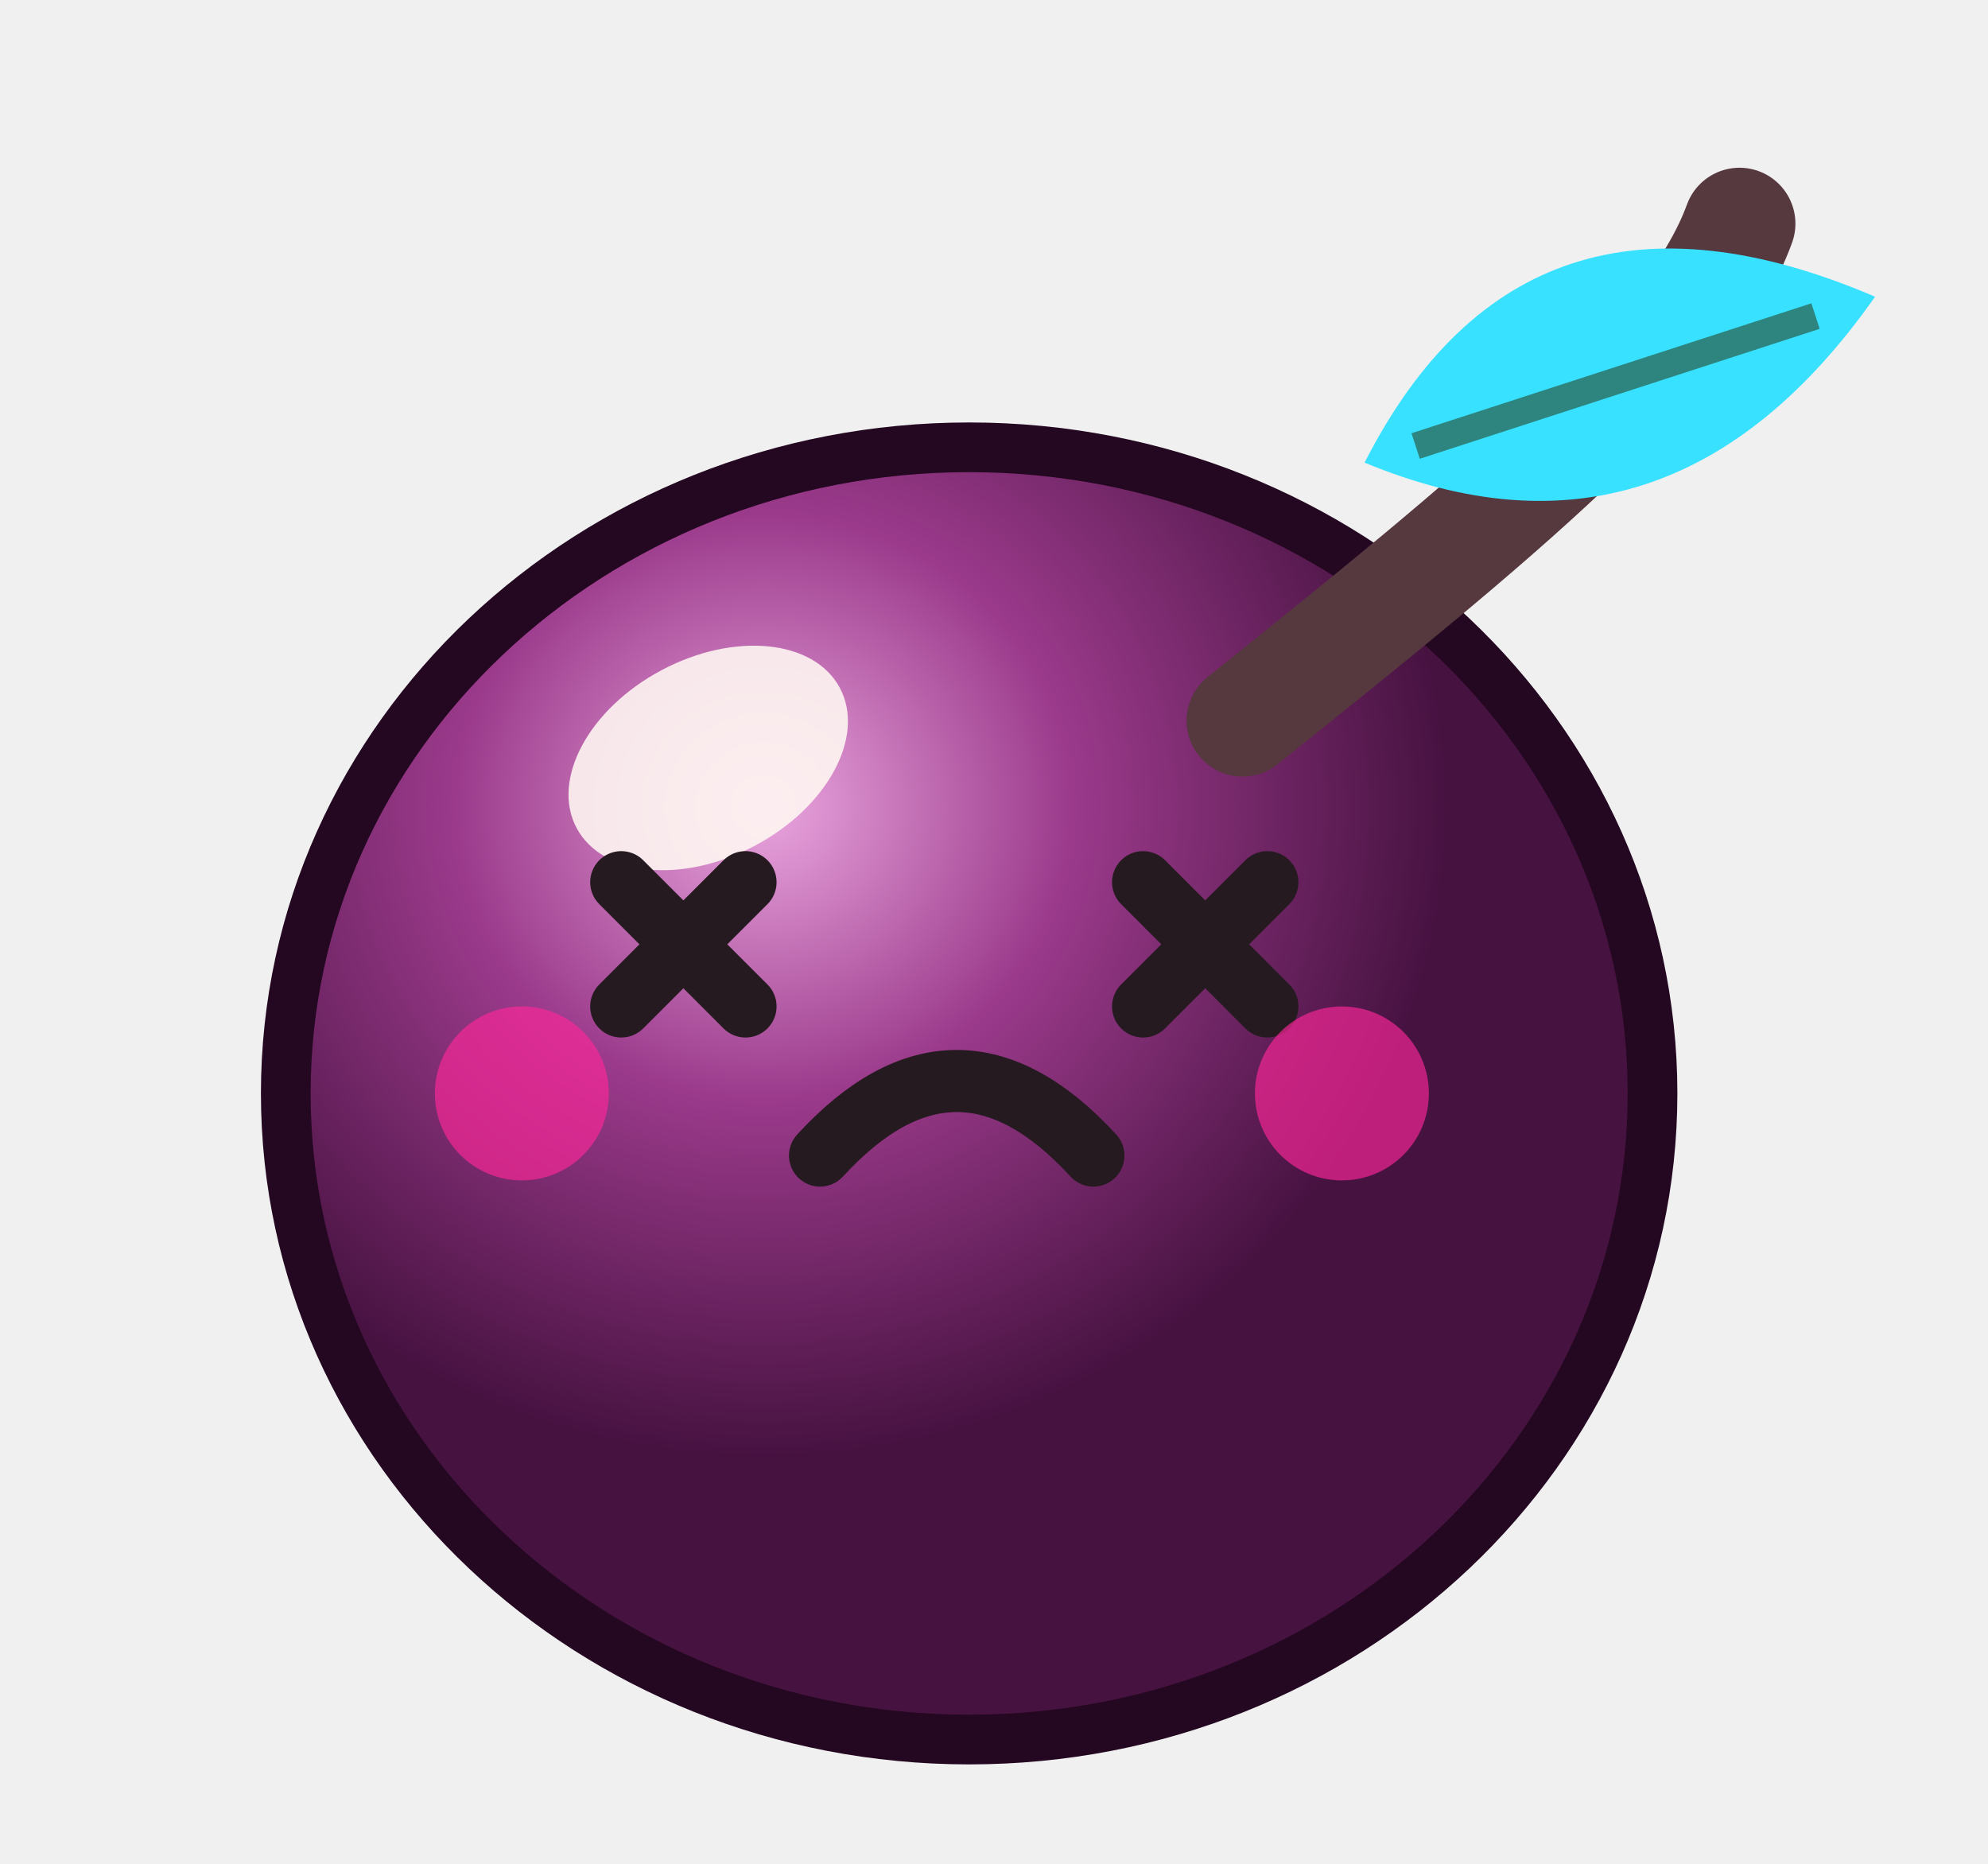
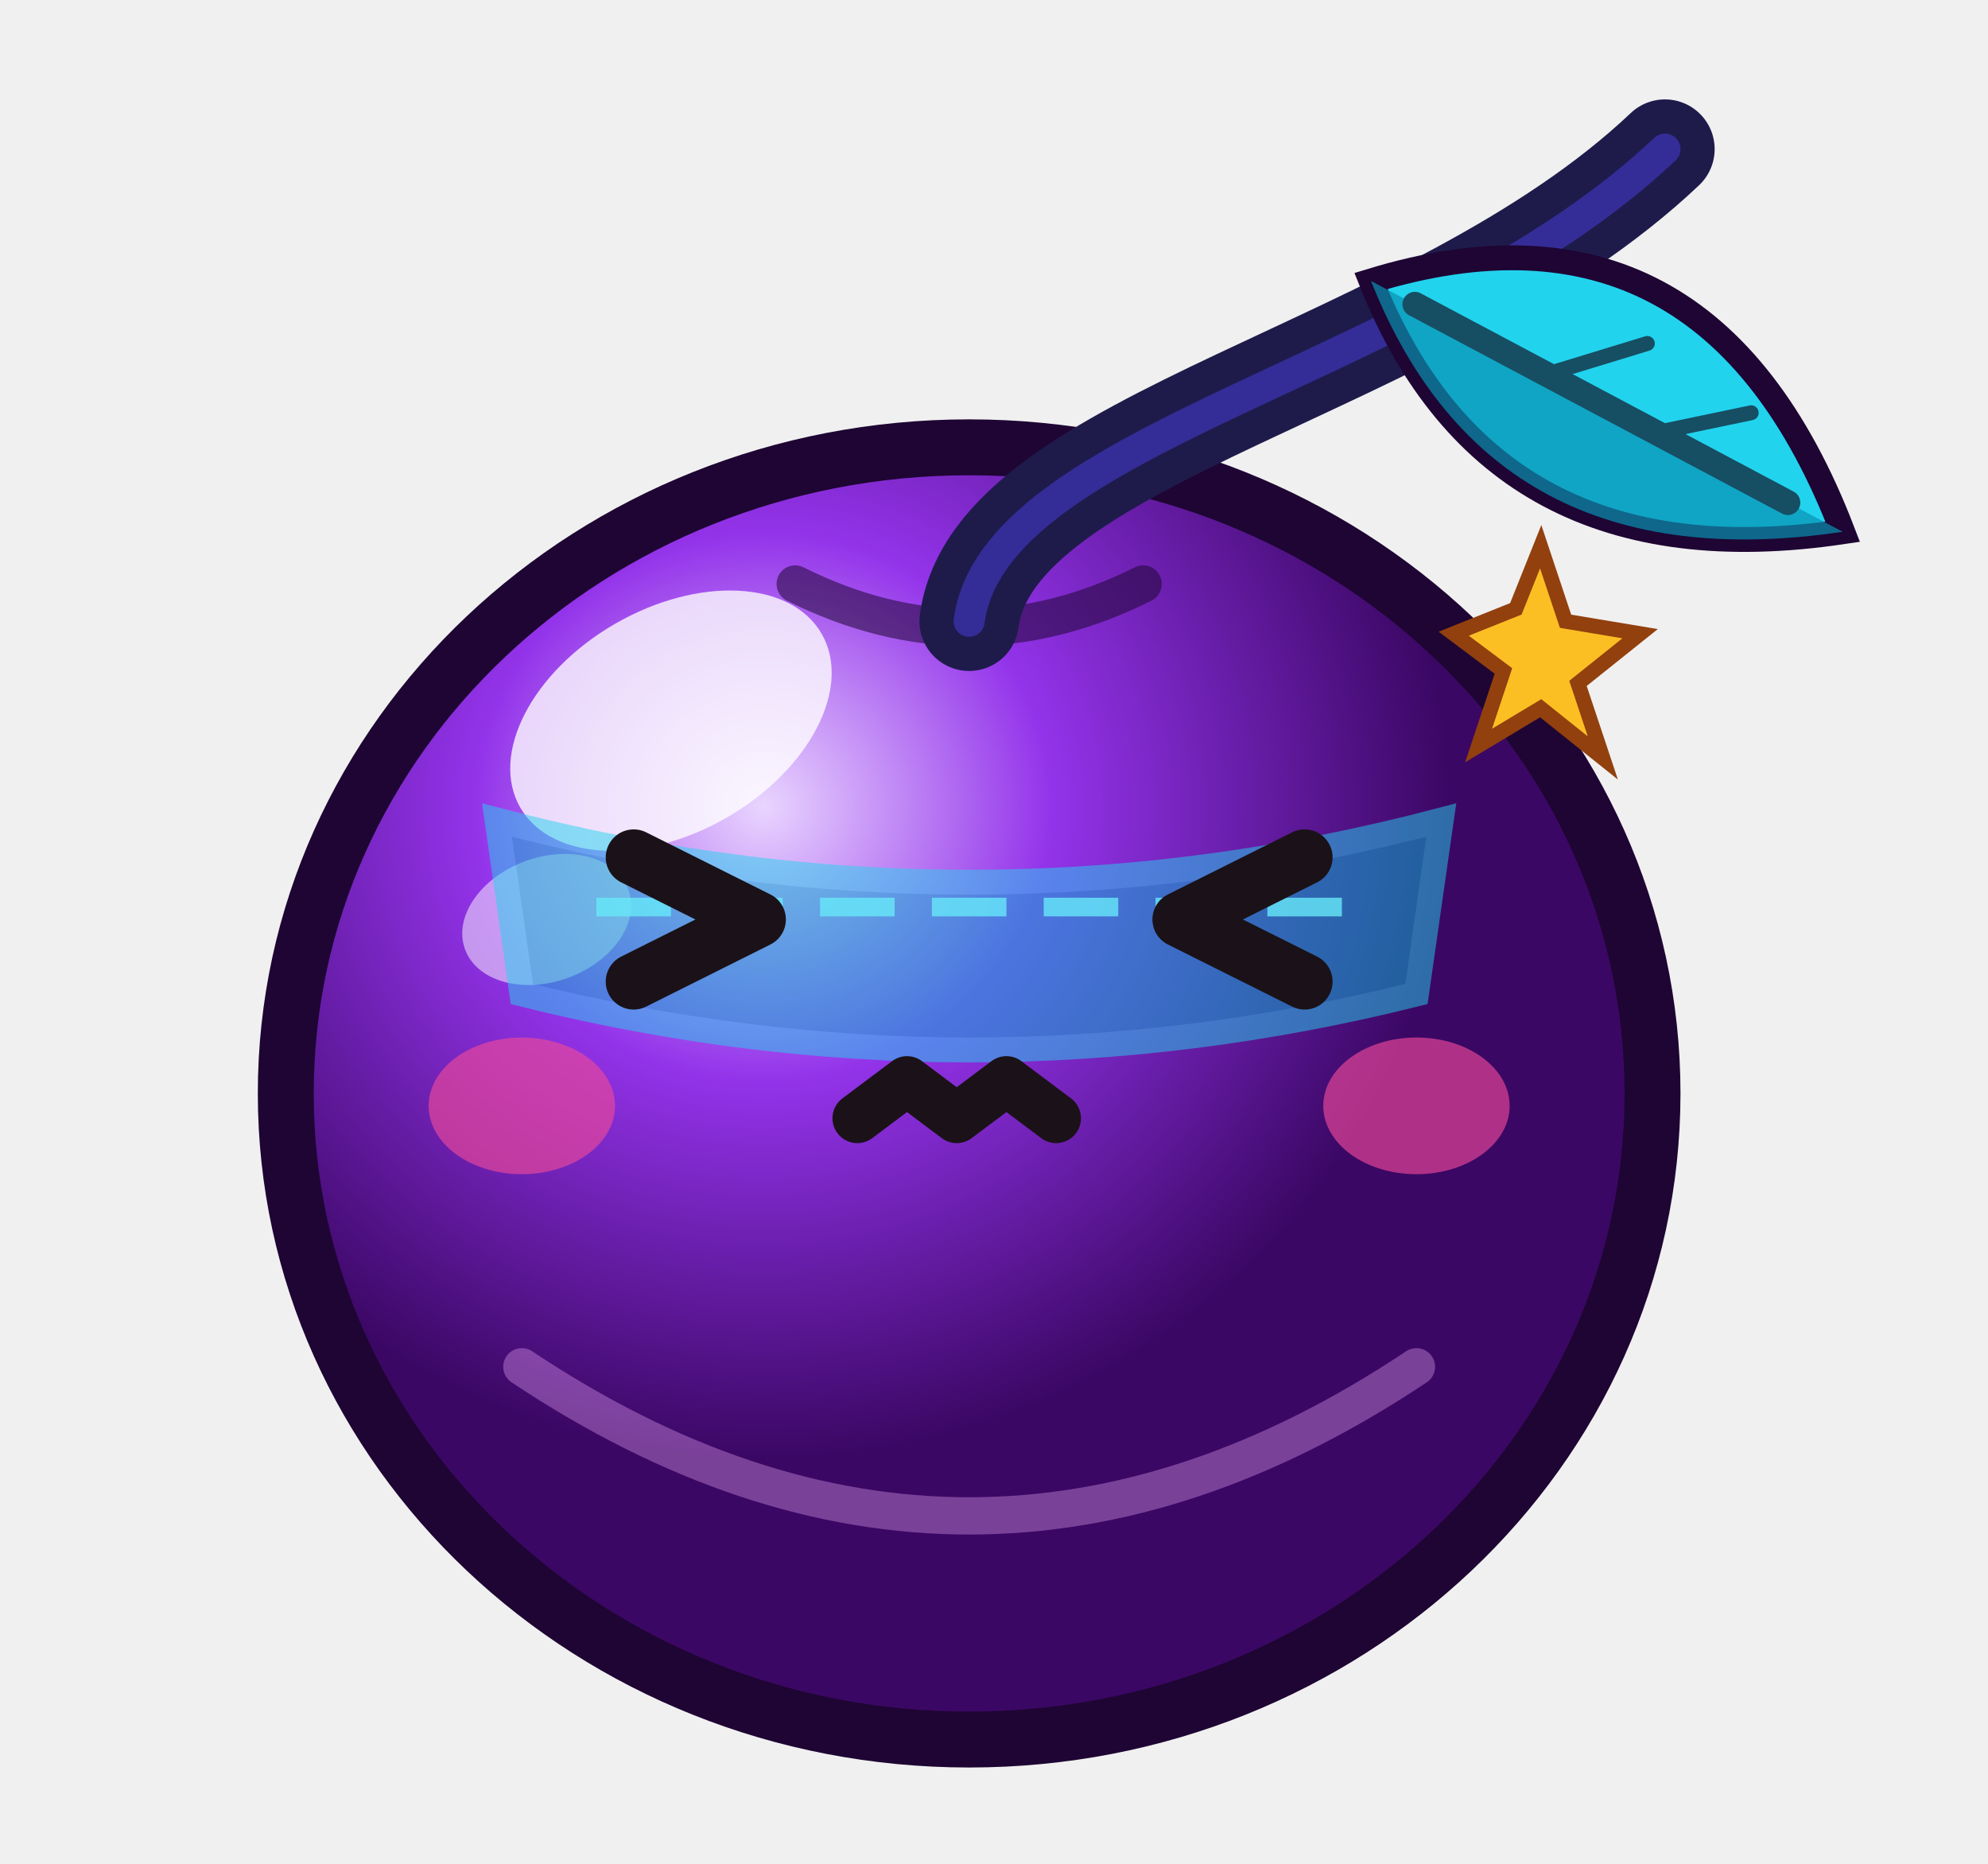
<svg xmlns="http://www.w3.org/2000/svg" width="160" height="150" viewBox="0 0 160 150">
  <defs>
-     <radialGradient id="g" cx="35%" cy="28%">
-       <stop offset="0" stop-color="#EAA6DF" />
-       <stop offset=".45" stop-color="#9B3A8B" />
-       <stop offset="1" stop-color="#461240" />
+     <radialGradient id="cherry_grad" cx="35%" cy="28%">
+       <stop offset="0%" stop-color="#E9D5FF" />
+       <stop offset="42%" stop-color="#9333EA" />
+       <stop offset="100%" stop-color="#3B0764" />
    </radialGradient>
  </defs>
-   <ellipse cx="78" cy="88" rx="55" ry="52" fill="url(#g)" stroke="#240721" stroke-width="4" />
-   <ellipse cx="57" cy="61" rx="12" ry="8" fill="#FFF8F2" opacity=".88" transform="rotate(-28 57 61)" />
-   <path d="M100 58 C120 42 136 29 140 18" fill="none" stroke="#56383F" stroke-width="9" stroke-linecap="round" />
-   <path d="M 108.84 31 Q 129 10.84 152.04 31 Q 129 48.28 108.84 31 Z" fill="#38E1FF" transform="rotate(-18 129 31)" />
-   <path d="M 113.16 31 L 147.0 31" stroke="#28533A" stroke-width="2.16" opacity=".65" transform="rotate(-18 129 31)" />
-   <path d="M50 71 l10 10 M60 71 l-10 10" stroke="#251A20" stroke-width="5" fill="none" stroke-linecap="round" />
-   <path d="M92 71 l10 10 M102 71 l-10 10" stroke="#251A20" stroke-width="5" fill="none" stroke-linecap="round" />
-   <path d="M66 93 q11 -12 22 0" stroke="#251A20" stroke-width="5" fill="none" stroke-linecap="round" />
-   <circle cx="42" cy="88" r="7" fill="#FF269A" opacity=".65" />
-   <circle cx="108" cy="88" r="7" fill="#FF269A" opacity=".65" />
+   <ellipse cx="78" cy="88" rx="55" ry="52" fill="url(#cherry_grad)" stroke="#1E0533" stroke-width="4.5" />
+   <ellipse cx="54" cy="58" rx="14" ry="9" fill="#FFFFFF" opacity=".78" transform="rotate(-30 54 58)" />
+   <ellipse cx="44" cy="74" rx="7" ry="5" fill="#FFFFFF" opacity=".5" transform="rotate(-20 44 74)" />
+   <path d="M42 110 Q78 134 114 110" stroke="#F0ABFC" stroke-width="3" fill="none" opacity=".35" stroke-linecap="round" />
+   <path d="M64 47 Q78 54 92 47" stroke="#1E0533" stroke-width="3" fill="none" opacity=".55" stroke-linecap="round" />
+   <path d="M78 50 C80 35 115 30 134 12" fill="none" stroke="#1E1B4B" stroke-width="8" stroke-linecap="round" />
+   <path d="M78 50 C80 35 115 30 134 12" fill="none" stroke="#4338CA" stroke-width="2.5" opacity=".6" stroke-linecap="round" />
+   <g transform="rotate(28 128 32)">
+     <path d="M 108 32 Q 128 12 151 32 Q 128 49 108 32 Z" fill="#22D3EE" stroke="#1E0533" stroke-width="2" />
+     <path d="M 108 32 Q 128 49 151 32 Z" fill="#0891B2" opacity=".7" />
+     <line x1="112" y1="32" x2="146" y2="32" stroke="#164E63" stroke-width="2" stroke-linecap="round" />
+     <line x1="124" y1="32" x2="130" y2="26" stroke="#164E63" stroke-width="1.2" stroke-linecap="round" />
+     <line x1="134" y1="32" x2="140" y2="27" stroke="#164E63" stroke-width="1.2" stroke-linecap="round" />
+   </g>
+   <path d="M40 66 Q78 76 116 66 L114 80 Q78 89 42 80 Z" fill="#06B6D4" opacity=".5" stroke="#22D3EE" stroke-width="2" />
+   <line x1="48" y1="73" x2="108" y2="73" stroke="#67E8F9" stroke-width="1.5" stroke-dasharray="6,3" opacity=".8" />
+   <path d="M51 69 L61 74 L51 79" stroke="#1A1218" stroke-width="4.5" fill="none" stroke-linecap="round" stroke-linejoin="round" />
+   <path d="M105 69 L95 74 L105 79" stroke="#1A1218" stroke-width="4.5" fill="none" stroke-linecap="round" stroke-linejoin="round" />
+   <path d="M69 90 L73 87 L77 90 L81 87 L85 90" stroke="#1A1218" stroke-width="4" fill="none" stroke-linecap="round" stroke-linejoin="round" />
+   <path d="M124 44 L126 50 L132 51 L127 55 L129 61 L124 57 L119 60 L121 54 L117 51 L122 49 Z" fill="#FBBF24" stroke="#92400E" stroke-width="1.2" />
+   <ellipse cx="42" cy="89" rx="7.5" ry="5.5" fill="#EC4899" opacity=".65" />
+   <ellipse cx="114" cy="89" rx="7.5" ry="5.5" fill="#EC4899" opacity=".65" />
</svg>
